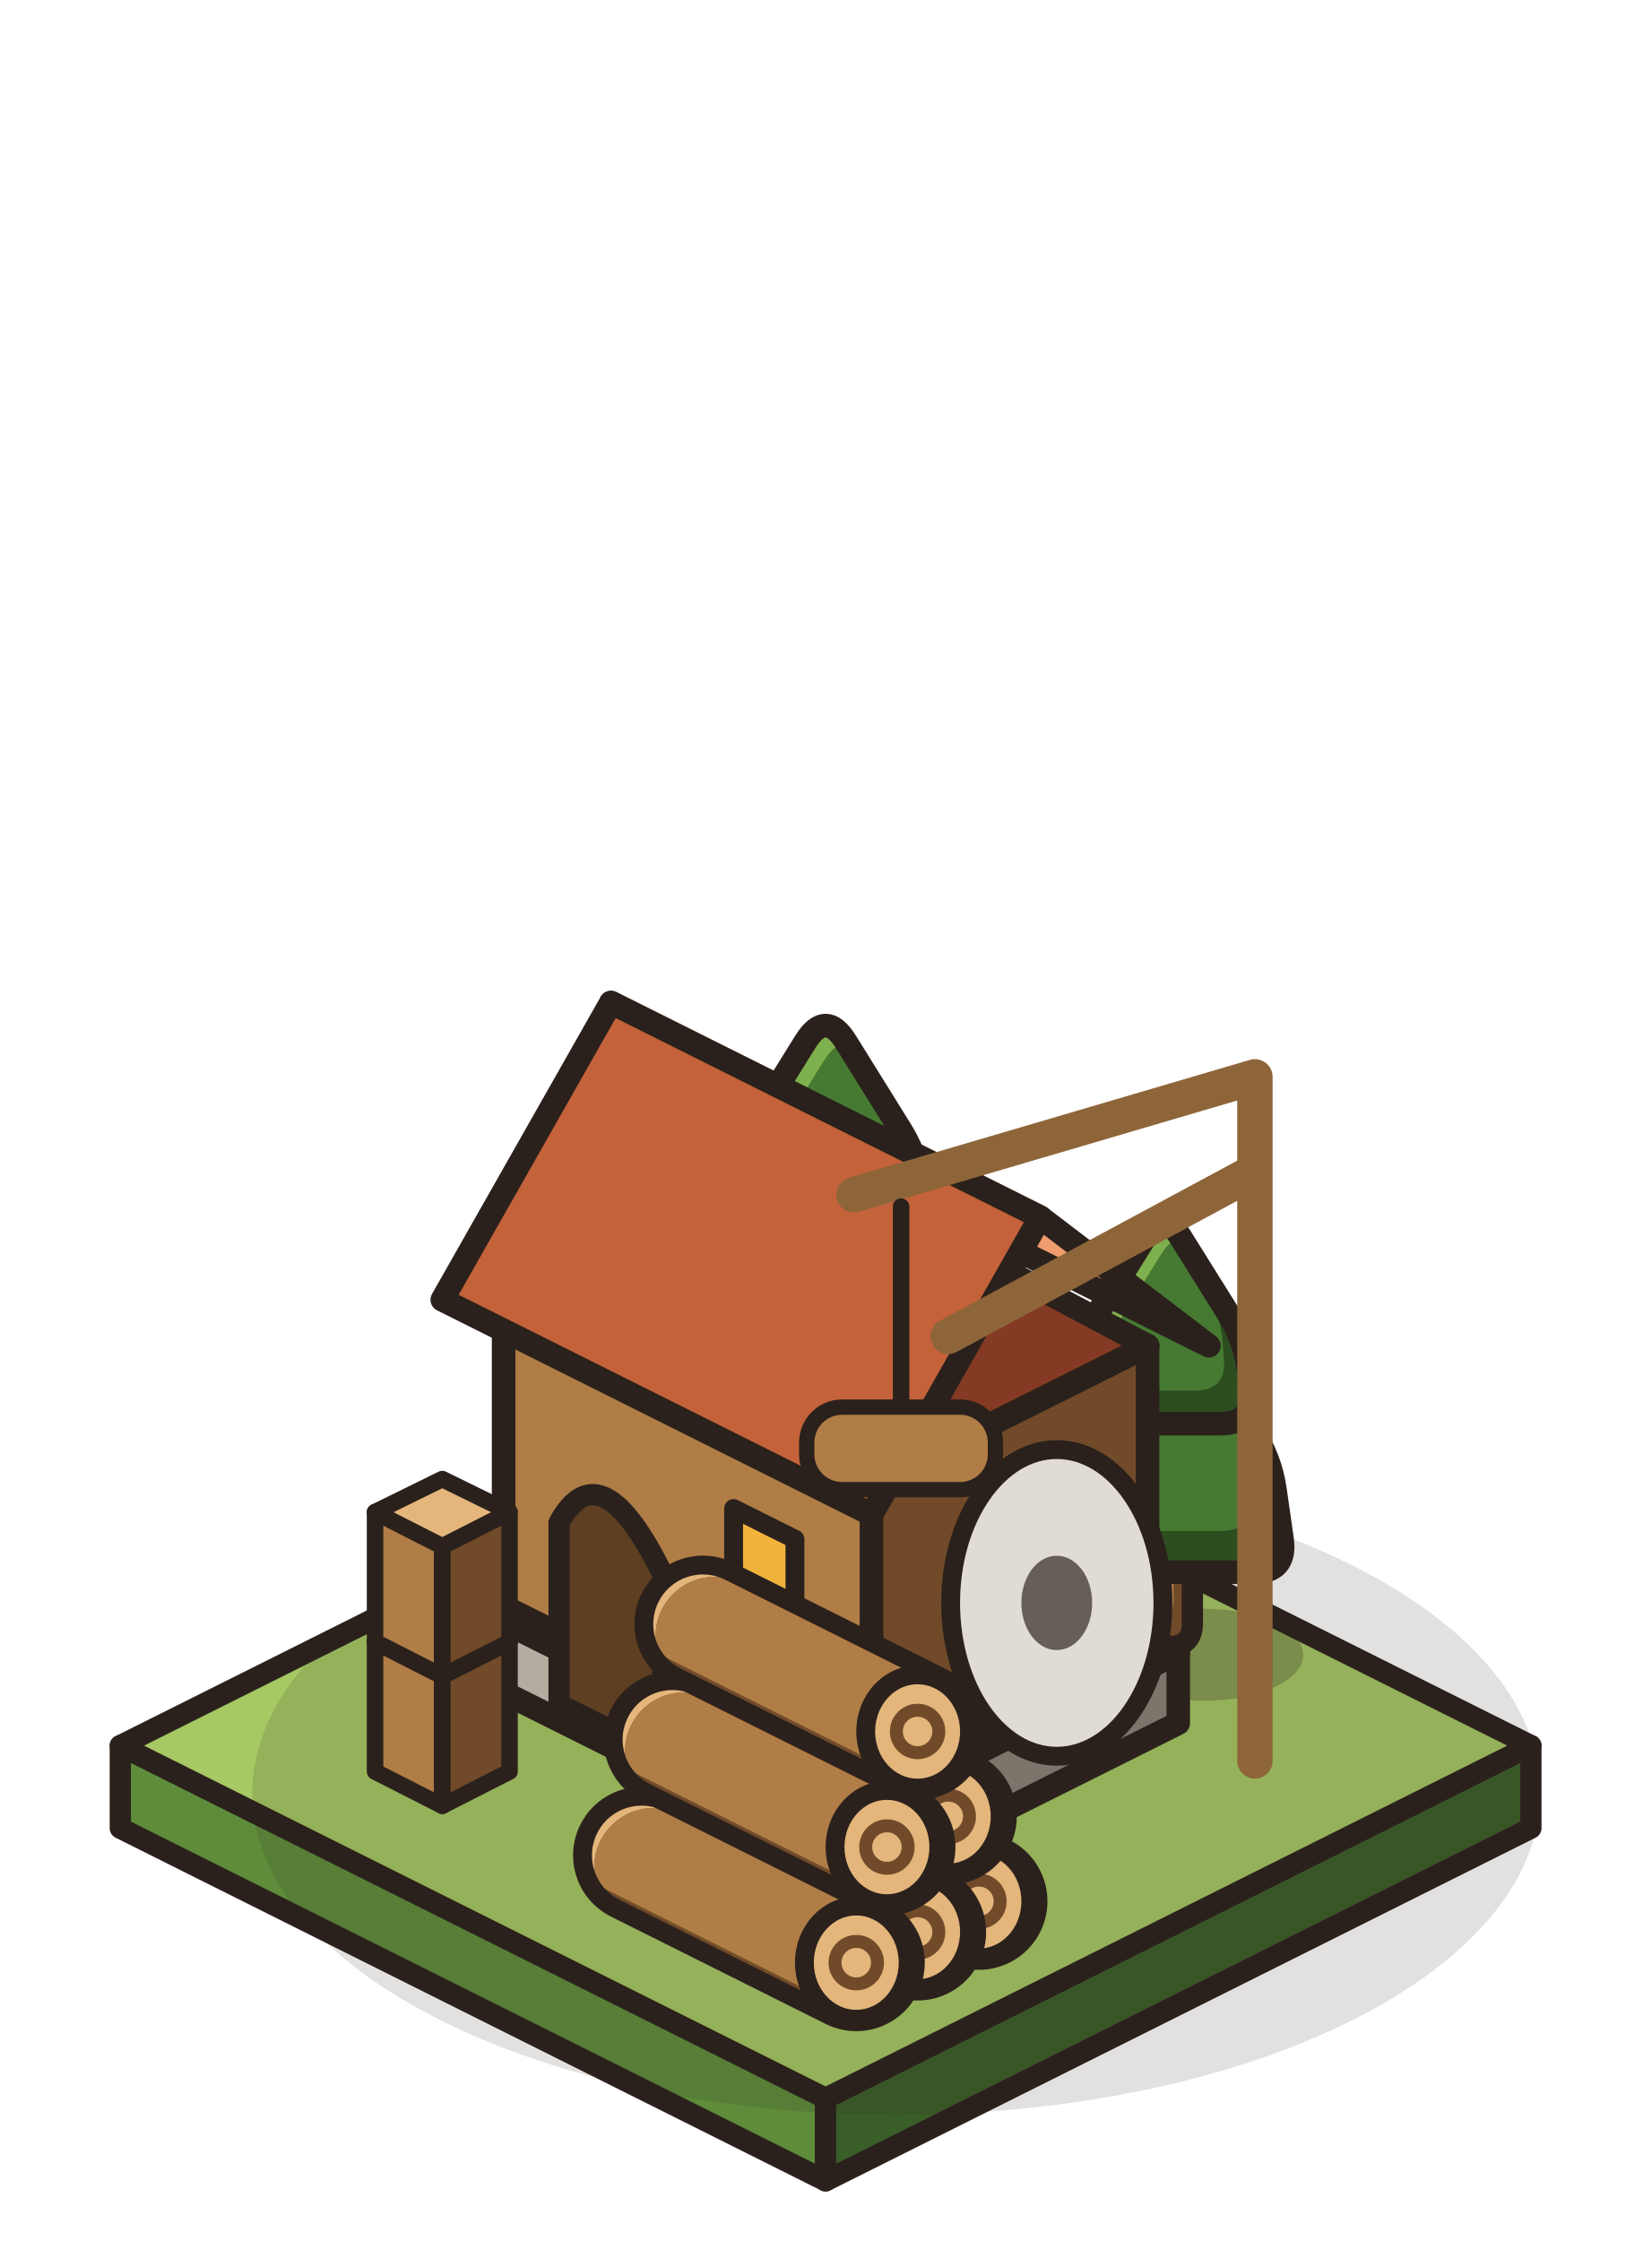
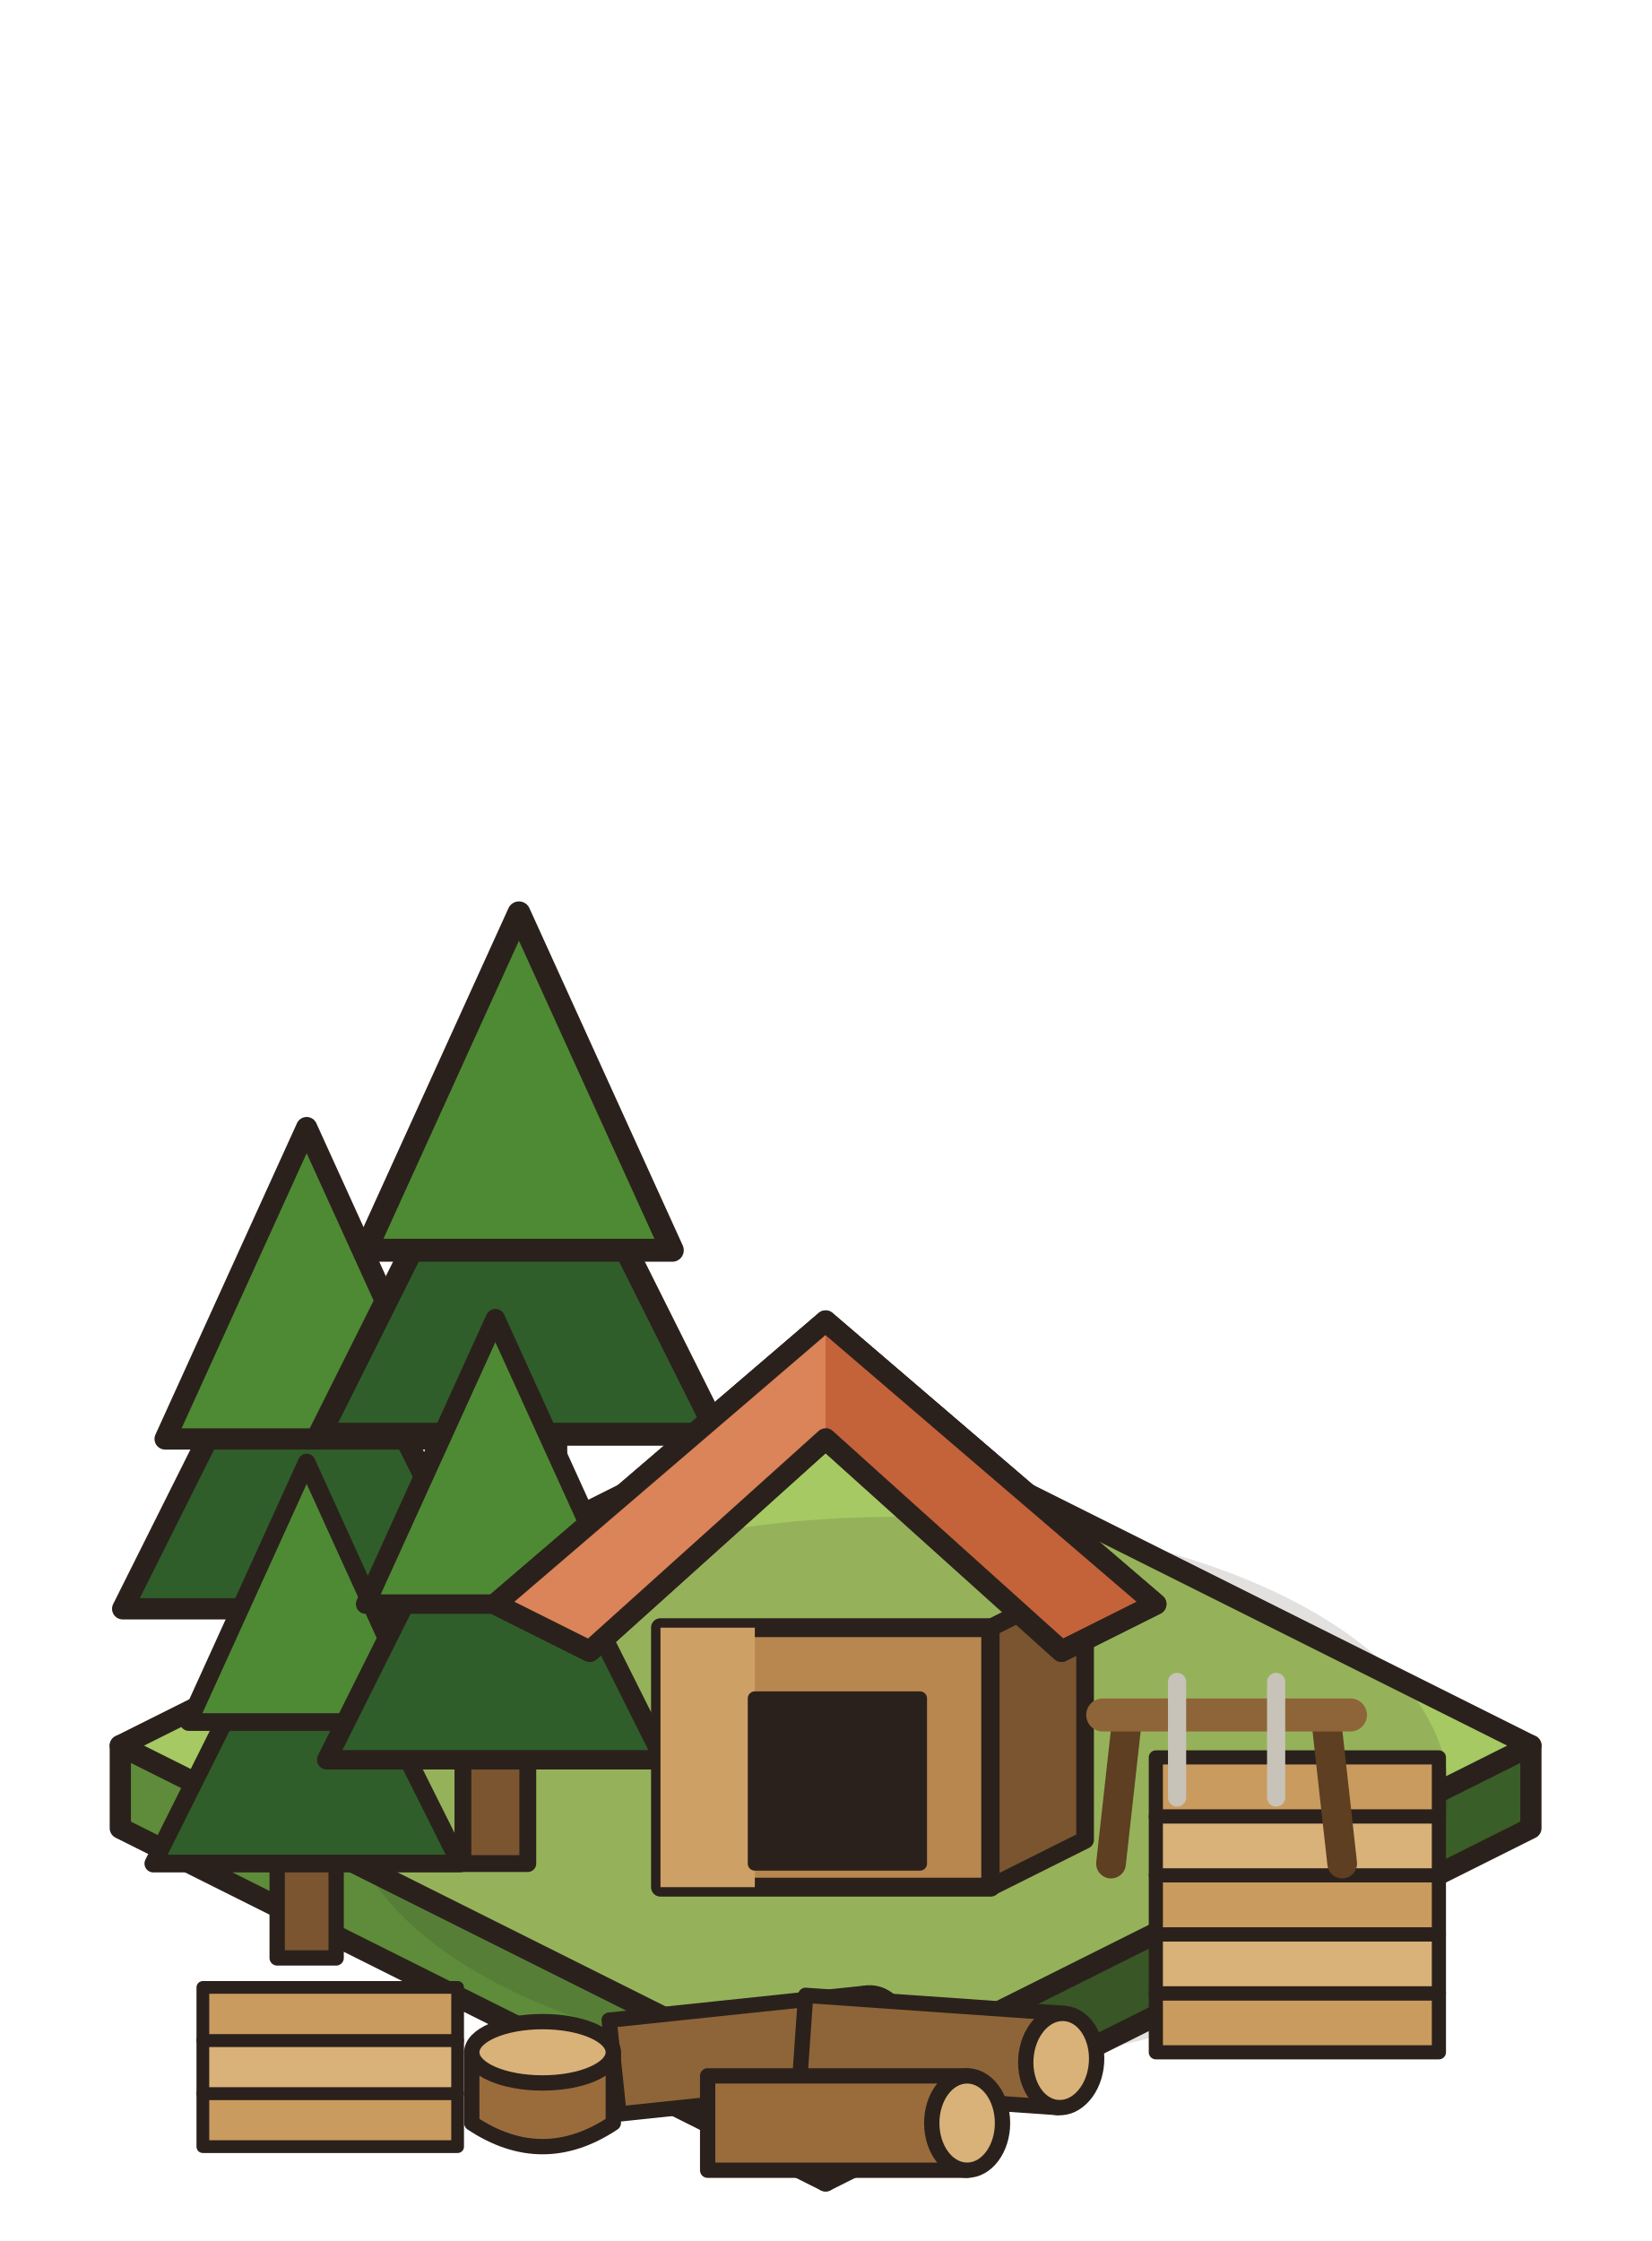
<svg xmlns="http://www.w3.org/2000/svg" viewBox="-70 -122 140 190" width="280" height="380">
  <path d="M-59.8 26L0 55.9L0 62.9L-59.8 33Z" fill="#5E8C3A" stroke="#2B211C" stroke-width="1.8" stroke-linejoin="round" />
  <path d="M59.8 26L0 55.9L0 62.9L59.8 33Z" fill="#3A5E27" stroke="#2B211C" stroke-width="1.8" stroke-linejoin="round" />
  <path d="M0 -3.9L59.8 26L0 55.9L-59.8 26Z" fill="#A6C964" stroke="#2B211C" stroke-width="1.8" stroke-linejoin="round" />
-   <ellipse cx="6" cy="30" rx="54.6" ry="27.3" fill="#2B211C" opacity="0.14" />
-   <ellipse cx="4" cy="6.8" rx="9.6" ry="4.4" fill="#2B211C" opacity="0.25" />
-   <defs>
-     <path id="lumber-camp-3-0" d="M-2.8 -0.8Q-2.8 -2.8 -0.8 -2.8L0.8 -2.8Q2.8 -2.8 2.8 -0.8L2.8 4Q2.8 6 0.8 6L-0.8 6Q-2.8 6 -2.8 4Z" />
-     <clipPath id="lumber-camp-3-1">
-       <use href="#lumber-camp-3-0" />
-     </clipPath>
-     <clipPath id="lumber-camp-3-2">
-       <use href="#lumber-camp-3-0" transform="translate(1 1)" />
-     </clipPath>
-   </defs>
-   <g clip-path="url(#lumber-camp-3-1)">
-     <use href="#lumber-camp-3-0" fill="#E4B67C" />
-     <use href="#lumber-camp-3-0" fill="#714B29" transform="translate(1 1)" />
-     <g clip-path="url(#lumber-camp-3-2)">
-       <use href="#lumber-camp-3-0" fill="#B07D46" transform="translate(-1.6 -2)" />
-     </g>
+   <ellipse cx="6" cy="30" rx="46.8" ry="23.4" fill="#2B211C" opacity="0.14" />
+   <g transform="translate(-44 24) scale(1.2)">
+     <path d="M-2.5 0L-2.5 -10L2.5 -10L2.5 0Z" fill="#7A5530" stroke="#2B211C" stroke-width="1.3" stroke-linejoin="round" />
+     <path d="M-13 -8L0 -34L13 -8Z" fill="#2F5E2A" stroke="#2B211C" stroke-width="1.5" stroke-linejoin="round" />
+     <path d="M-10 -20L0 -42L10 -20Z" fill="#4E8A34" stroke="#2B211C" stroke-width="1.5" stroke-linejoin="round" />
  </g>
-   <use href="#lumber-camp-3-0" fill="none" stroke="#2B211C" stroke-width="1.8" stroke-linejoin="round" />
-   <defs>
-     <path id="lumber-camp-3-3" d="M-1.9 -24.2Q0 -26.8 1.9 -24.2L8.5 -15Q10.4 -12.4 10.9 -9.2L11.5 -4.4Q12 -1.2 8.8 -1.2L-8.8 -1.2Q-12 -1.2 -11.5 -4.4L-10.9 -9.2Q-10.4 -12.4 -8.5 -15Z" />
-     <clipPath id="lumber-camp-3-4">
-       <use href="#lumber-camp-3-3" />
-     </clipPath>
-     <clipPath id="lumber-camp-3-5">
-       <use href="#lumber-camp-3-3" transform="translate(2 2)" />
-     </clipPath>
-   </defs>
-   <g clip-path="url(#lumber-camp-3-4)">
-     <use href="#lumber-camp-3-3" fill="#7FB04E" />
-     <use href="#lumber-camp-3-3" fill="#2C4E1F" transform="translate(2 2)" />
-     <g clip-path="url(#lumber-camp-3-5)">
-       <use href="#lumber-camp-3-3" fill="#467A32" transform="translate(-3.2 -4)" />
-     </g>
+   <g transform="translate(-26 10) scale(1.3)">
+     <path d="M-2.5 0L-2.5 -10L2.5 -10L2.5 0Z" fill="#7A5530" stroke="#2B211C" stroke-width="1.3" stroke-linejoin="round" />
+     <path d="M-13 -8L0 -34L13 -8Z" fill="#2F5E2A" stroke="#2B211C" stroke-width="1.5" stroke-linejoin="round" />
+     <path d="M-10 -20L0 -42L10 -20Z" fill="#4E8A34" stroke="#2B211C" stroke-width="1.5" stroke-linejoin="round" />
  </g>
-   <use href="#lumber-camp-3-3" fill="none" stroke="#2B211C" stroke-width="2" stroke-linejoin="round" />
-   <defs>
-     <path id="lumber-camp-3-6" d="M-1.7 -33.7Q0 -36.4 1.7 -33.7L6.3 -26.3Q8 -23.6 8.3 -20.4L8.5 -18.8Q8.8 -15.6 5.6 -15.6L-5.6 -15.6Q-8.8 -15.6 -8.5 -18.8L-8.3 -20.4Q-8 -23.6 -6.3 -26.3Z" />
-     <clipPath id="lumber-camp-3-7">
-       <use href="#lumber-camp-3-6" />
-     </clipPath>
-     <clipPath id="lumber-camp-3-8">
-       <use href="#lumber-camp-3-6" transform="translate(1.6 1.6)" />
-     </clipPath>
-   </defs>
-   <g clip-path="url(#lumber-camp-3-7)">
-     <use href="#lumber-camp-3-6" fill="#7FB04E" />
-     <use href="#lumber-camp-3-6" fill="#2C4E1F" transform="translate(1.6 1.6)" />
-     <g clip-path="url(#lumber-camp-3-8)">
-       <use href="#lumber-camp-3-6" fill="#467A32" transform="translate(-2.56 -3.2)" />
-     </g>
+   <g transform="translate(-44 44)">
+     <path d="M-2.5 0L-2.5 -10L2.5 -10L2.5 0Z" fill="#7A5530" stroke="#2B211C" stroke-width="1.3" stroke-linejoin="round" />
+     <path d="M-13 -8L0 -34L13 -8Z" fill="#2F5E2A" stroke="#2B211C" stroke-width="1.5" stroke-linejoin="round" />
+     <path d="M-10 -20L0 -42L10 -20Z" fill="#4E8A34" stroke="#2B211C" stroke-width="1.5" stroke-linejoin="round" />
  </g>
-   <use href="#lumber-camp-3-6" fill="none" stroke="#2B211C" stroke-width="2" stroke-linejoin="round" />
-   <ellipse cx="32.1" cy="18.3" rx="8.4" ry="3.9" fill="#2B211C" opacity="0.25" />
-   <defs>
-     <path id="lumber-camp-3-9" d="M26.2 11.9Q26.2 9.9 28.2 9.9L29.1 9.9Q31.1 9.9 31.1 11.9L31.1 15.6Q31.1 17.6 29.1 17.6L28.2 17.6Q26.2 17.6 26.2 15.6Z" />
-     <clipPath id="lumber-camp-3-a">
-       <use href="#lumber-camp-3-9" />
-     </clipPath>
-     <clipPath id="lumber-camp-3-b">
-       <use href="#lumber-camp-3-9" transform="translate(1 1)" />
-     </clipPath>
-   </defs>
-   <g clip-path="url(#lumber-camp-3-a)">
-     <use href="#lumber-camp-3-9" fill="#E4B67C" />
-     <use href="#lumber-camp-3-9" fill="#714B29" transform="translate(1 1)" />
-     <g clip-path="url(#lumber-camp-3-b)">
-       <use href="#lumber-camp-3-9" fill="#B07D46" transform="translate(-1.6 -2)" />
-     </g>
+   <g transform="translate(-28 36) scale(1.1)">
+     <path d="M-2.5 0L-2.5 -10L2.5 -10L2.5 0Z" fill="#7A5530" stroke="#2B211C" stroke-width="1.3" stroke-linejoin="round" />
+     <path d="M-13 -8L0 -34L13 -8Z" fill="#2F5E2A" stroke="#2B211C" stroke-width="1.5" stroke-linejoin="round" />
+     <path d="M-10 -20L0 -42L10 -20Z" fill="#4E8A34" stroke="#2B211C" stroke-width="1.5" stroke-linejoin="round" />
  </g>
-   <use href="#lumber-camp-3-9" fill="none" stroke="#2B211C" stroke-width="1.8" stroke-linejoin="round" />
-   <defs>
-     <path id="lumber-camp-3-c" d="M27 -8.8Q28.6 -11.1 30.2 -8.8L36.1 -0.8Q37.7 1.5 38.1 4.3L38.7 8.5Q39.1 11.3 36.3 11.3L20.9 11.3Q18.1 11.3 18.5 8.5L19.1 4.3Q19.5 1.5 21.1 -0.8Z" />
-     <clipPath id="lumber-camp-3-d">
-       <use href="#lumber-camp-3-c" />
-     </clipPath>
-     <clipPath id="lumber-camp-3-e">
-       <use href="#lumber-camp-3-c" transform="translate(1.75 1.75)" />
-     </clipPath>
-   </defs>
-   <g clip-path="url(#lumber-camp-3-d)">
-     <use href="#lumber-camp-3-c" fill="#7FB04E" />
-     <use href="#lumber-camp-3-c" fill="#2C4E1F" transform="translate(1.75 1.75)" />
-     <g clip-path="url(#lumber-camp-3-e)">
-       <use href="#lumber-camp-3-c" fill="#467A32" transform="translate(-2.8 -3.5)" />
-     </g>
+   <path d="M-14 38L-14 16L14 16L14 38Z" fill="#B8864F" stroke="#2B211C" stroke-width="1.6" stroke-linejoin="round" />
+   <path d="M14 38L14 16L22 12L22 34Z" fill="#7A5530" stroke="#2B211C" stroke-width="1.5" stroke-linejoin="round" />
+   <path d="M-14 38L-14 16L-6 16L-6 38Z" fill="#CDA066" />
+   <path d="M-6 36L-6 22L8 22L8 36Z" fill="#2B211C" stroke="#2B211C" stroke-width="1.2" stroke-linejoin="round" />
+   <path d="M-20 18L0 0L20 18L28 14L0 -10L-28 14Z" fill="#C4623A" stroke="#2B211C" stroke-width="1.8" stroke-linejoin="round" />
+   <path d="M-20 18L0 0L0 -10L-28 14Z" fill="#DB8359" />
+   <path d="M-28 14L0 -10L28 14L20 18L0 0L-20 18Z" fill="none" stroke="#2B211C" stroke-width="1.8" stroke-linejoin="round" />
+   <g transform="translate(-6 52) rotate(-6)">
+     <path d="M-12 -4L10 -4L10 4L-12 4Z" fill="#8E6539" stroke="#2B211C" stroke-width="1.3" stroke-linejoin="round" />
+     <ellipse cx="10" cy="0" rx="3" ry="4" fill="#D9B27A" stroke="#2B211C" stroke-width="1.3" />
  </g>
-   <use href="#lumber-camp-3-c" fill="none" stroke="#2B211C" stroke-width="2" stroke-linejoin="round" />
-   <defs>
-     <path id="lumber-camp-3-f" d="M27.1 -17.1Q28.6 -19.5 30.1 -17.1L34.1 -10.7Q35.6 -8.3 35.9 -5.5L36 -4.1Q36.3 -1.3 33.5 -1.3L23.7 -1.3Q20.9 -1.3 21.2 -4.1L21.3 -5.5Q21.6 -8.3 23.1 -10.7Z" />
-     <clipPath id="lumber-camp-3-g">
-       <use href="#lumber-camp-3-f" />
-     </clipPath>
-     <clipPath id="lumber-camp-3-h">
-       <use href="#lumber-camp-3-f" transform="translate(1.4 1.4)" />
-     </clipPath>
-   </defs>
-   <g clip-path="url(#lumber-camp-3-g)">
-     <use href="#lumber-camp-3-f" fill="#7FB04E" />
-     <use href="#lumber-camp-3-f" fill="#2C4E1F" transform="translate(1.4 1.4)" />
-     <g clip-path="url(#lumber-camp-3-h)">
-       <use href="#lumber-camp-3-f" fill="#467A32" transform="translate(-2.24 -2.8)" />
-     </g>
+   <g transform="translate(10 52) rotate(4)">
+     <path d="M-12 -4L10 -4L10 4L-12 4Z" fill="#8E6539" stroke="#2B211C" stroke-width="1.3" stroke-linejoin="round" />
+     <ellipse cx="10" cy="0" rx="3" ry="4" fill="#D9B27A" stroke="#2B211C" stroke-width="1.3" />
  </g>
-   <use href="#lumber-camp-3-f" fill="none" stroke="#2B211C" stroke-width="2" stroke-linejoin="round" />
-   <path d="M-29.9 14.2L3.9 31.1L3.9 37.1L-29.9 20.2Z" fill="#B3ACA0" stroke="#2B211C" stroke-width="2" stroke-linejoin="round" />
-   <path d="M29.9 18.1L3.9 31.1L3.9 37.1L29.9 24.1Z" fill="#7C756B" stroke="#2B211C" stroke-width="2" stroke-linejoin="round" />
-   <path d="M-3.9 1.2L29.9 18.1L3.9 31.1L-29.9 14.2Z" fill="#E3DED3" stroke="#2B211C" stroke-width="2" stroke-linejoin="round" />
-   <path d="M-27.3 -11.8L3.9 3.8L3.9 29.8L-27.3 14.2Z" fill="#B07D46" stroke="#2B211C" stroke-width="2" stroke-linejoin="round" />
-   <path d="M27.3 -7.9L3.9 3.8L3.9 29.8L27.3 18.1Z" fill="#714B29" stroke="#2B211C" stroke-width="2" stroke-linejoin="round" />
-   <path d="M-3.9 -23.5L27.3 -7.9L3.9 3.8L-27.3 -11.8Z" fill="#E4B67C" stroke="#2B211C" stroke-width="2" stroke-linejoin="round" />
-   <path d="M-22.6 22.5L-22.6 7.1Q-19.1 0.7 -13.8 11.5L-13.8 26.9Z" fill="#5E3F22" stroke="#2B211C" stroke-width="1.8" stroke-linejoin="round" />
-   <path d="M-7.8 5.9L-2.6 8.5L-2.6 16.5L-7.8 13.9Z" fill="#F2B33D" stroke="#2B211C" stroke-width="1.6" stroke-linejoin="round" />
-   <path d="M27.3 -7.9L15.6 -14.1L3.9 3.8Z" fill="#843A23" stroke="#2B211C" stroke-width="2" stroke-linejoin="round" />
-   <path d="M-3.9 -26.1L32.5 -7.9L18.2 -18.8L-18.2 -37Z" fill="#EF9C6E" stroke="#2B211C" stroke-width="2" stroke-linejoin="round" />
-   <path d="M-18.2 -37L18.2 -18.8L3.9 6.4L-32.5 -11.8Z" fill="#C4623A" stroke="#2B211C" stroke-width="2" stroke-linejoin="round" />
-   <ellipse cx="19.6" cy="13.9" rx="9" ry="13" fill="#E0DCD3" stroke="#2B211C" stroke-width="1.6" stroke-linejoin="round" />
-   <ellipse cx="19.6" cy="13.9" rx="3" ry="4" fill="#665F57" />
-   <defs>
-     <path id="lumber-camp-3-i" d="M-7.4 34.6L10.8 43.7A5 5 0 0 0 15.2 34.7L-3 25.6A5 5 0 0 0 -7.4 34.6Z" />
-     <clipPath id="lumber-camp-3-j">
-       <use href="#lumber-camp-3-i" />
-     </clipPath>
-     <clipPath id="lumber-camp-3-k">
-       <use href="#lumber-camp-3-i" transform="translate(1 1)" />
-     </clipPath>
-   </defs>
-   <g clip-path="url(#lumber-camp-3-j)">
-     <use href="#lumber-camp-3-i" fill="#E4B67C" />
-     <use href="#lumber-camp-3-i" fill="#714B29" transform="translate(1 1)" />
-     <g clip-path="url(#lumber-camp-3-k)">
-       <use href="#lumber-camp-3-i" fill="#B07D46" transform="translate(-1.6 -2)" />
-     </g>
+   <g transform="translate(2 58)">
+     <path d="M-12 -4L10 -4L10 4L-12 4Z" fill="#9A6C3C" stroke="#2B211C" stroke-width="1.3" stroke-linejoin="round" />
+     <ellipse cx="10" cy="0" rx="3" ry="4" fill="#D9B27A" stroke="#2B211C" stroke-width="1.3" />
  </g>
-   <use href="#lumber-camp-3-i" fill="none" stroke="#2B211C" stroke-width="1.6" stroke-linejoin="round" />
-   <ellipse cx="13" cy="39.2" rx="4.4" ry="4.8" fill="#E4B67C" stroke="#2B211C" stroke-width="1.6" />
-   <circle cx="13" cy="39.2" r="1.8" fill="none" stroke="#714B29" stroke-width="1.1" />
-   <defs>
-     <path id="lumber-camp-3-l" d="M-12.6 37.2L5.6 46.3A5 5 0 0 0 10 37.3L-8.2 28.2A5 5 0 0 0 -12.6 37.2Z" />
-     <clipPath id="lumber-camp-3-m">
-       <use href="#lumber-camp-3-l" />
-     </clipPath>
-     <clipPath id="lumber-camp-3-n">
-       <use href="#lumber-camp-3-l" transform="translate(1 1)" />
-     </clipPath>
-   </defs>
-   <g clip-path="url(#lumber-camp-3-m)">
-     <use href="#lumber-camp-3-l" fill="#E4B67C" />
-     <use href="#lumber-camp-3-l" fill="#714B29" transform="translate(1 1)" />
-     <g clip-path="url(#lumber-camp-3-n)">
-       <use href="#lumber-camp-3-l" fill="#B07D46" transform="translate(-1.6 -2)" />
-     </g>
+   <g transform="translate(-24 58)">
+     <path d="M-6 0L-6 -6Q0 -9 6 -6L6 0Q0 4 -6 0Z" fill="#9A6C3C" stroke="#2B211C" stroke-width="1.3" stroke-linejoin="round" />
+     <ellipse cx="0" cy="-6" rx="6" ry="2.6" fill="#D9B27A" stroke="#2B211C" stroke-width="1.3" />
  </g>
-   <use href="#lumber-camp-3-l" fill="none" stroke="#2B211C" stroke-width="1.6" stroke-linejoin="round" />
-   <ellipse cx="7.8" cy="41.8" rx="4.4" ry="4.8" fill="#E4B67C" stroke="#2B211C" stroke-width="1.6" />
-   <circle cx="7.8" cy="41.8" r="1.8" fill="none" stroke="#714B29" stroke-width="1.1" />
-   <defs>
-     <path id="lumber-camp-3-o" d="M-17.8 39.8L0.4 48.9A5 5 0 0 0 4.8 39.9L-13.4 30.8A5 5 0 0 0 -17.8 39.8Z" />
-     <clipPath id="lumber-camp-3-p">
-       <use href="#lumber-camp-3-o" />
-     </clipPath>
-     <clipPath id="lumber-camp-3-q">
-       <use href="#lumber-camp-3-o" transform="translate(1 1)" />
-     </clipPath>
-   </defs>
-   <g clip-path="url(#lumber-camp-3-p)">
-     <use href="#lumber-camp-3-o" fill="#E4B67C" />
-     <use href="#lumber-camp-3-o" fill="#714B29" transform="translate(1 1)" />
-     <g clip-path="url(#lumber-camp-3-q)">
-       <use href="#lumber-camp-3-o" fill="#B07D46" transform="translate(-1.6 -2)" />
-     </g>
+   <g transform="translate(40 52)">
+     <path d="M-12 0L12 0L12 -5L-12 -5Z" fill="#C99B5E" stroke="#2B211C" stroke-width="1.2" stroke-linejoin="round" />
+     <path d="M-12 -5L12 -5L12 -10L-12 -10Z" fill="#D9B27A" stroke="#2B211C" stroke-width="1.2" stroke-linejoin="round" />
+     <path d="M-12 -10L12 -10L12 -15L-12 -15Z" fill="#C99B5E" stroke="#2B211C" stroke-width="1.2" stroke-linejoin="round" />
+     <path d="M-12 -15L12 -15L12 -20L-12 -20Z" fill="#D9B27A" stroke="#2B211C" stroke-width="1.2" stroke-linejoin="round" />
+     <path d="M-12 -20L12 -20L12 -25L-12 -25Z" fill="#C99B5E" stroke="#2B211C" stroke-width="1.2" stroke-linejoin="round" />
  </g>
-   <use href="#lumber-camp-3-o" fill="none" stroke="#2B211C" stroke-width="1.6" stroke-linejoin="round" />
-   <ellipse cx="2.6" cy="44.4" rx="4.4" ry="4.8" fill="#E4B67C" stroke="#2B211C" stroke-width="1.6" />
-   <circle cx="2.6" cy="44.4" r="1.8" fill="none" stroke="#714B29" stroke-width="1.1" />
-   <defs>
-     <path id="lumber-camp-3-r" d="M-10 27.4L8.2 36.5A5 5 0 0 0 12.6 27.5L-5.6 18.4A5 5 0 0 0 -10 27.4Z" />
-     <clipPath id="lumber-camp-3-s">
-       <use href="#lumber-camp-3-r" />
-     </clipPath>
-     <clipPath id="lumber-camp-3-t">
-       <use href="#lumber-camp-3-r" transform="translate(1 1)" />
-     </clipPath>
-   </defs>
-   <g clip-path="url(#lumber-camp-3-s)">
-     <use href="#lumber-camp-3-r" fill="#E4B67C" />
-     <use href="#lumber-camp-3-r" fill="#714B29" transform="translate(1 1)" />
-     <g clip-path="url(#lumber-camp-3-t)">
-       <use href="#lumber-camp-3-r" fill="#B07D46" transform="translate(-1.6 -2)" />
-     </g>
+   <g transform="translate(-42 60) scale(0.9)">
+     <path d="M-12 0L12 0L12 -5L-12 -5Z" fill="#C99B5E" stroke="#2B211C" stroke-width="1.2" stroke-linejoin="round" />
+     <path d="M-12 -5L12 -5L12 -10L-12 -10Z" fill="#D9B27A" stroke="#2B211C" stroke-width="1.2" stroke-linejoin="round" />
+     <path d="M-12 -10L12 -10L12 -15L-12 -15Z" fill="#C99B5E" stroke="#2B211C" stroke-width="1.2" stroke-linejoin="round" />
  </g>
-   <use href="#lumber-camp-3-r" fill="none" stroke="#2B211C" stroke-width="1.6" stroke-linejoin="round" />
-   <ellipse cx="10.4" cy="32" rx="4.4" ry="4.8" fill="#E4B67C" stroke="#2B211C" stroke-width="1.6" />
-   <circle cx="10.4" cy="32" r="1.8" fill="none" stroke="#714B29" stroke-width="1.1" />
-   <defs>
-     <path id="lumber-camp-3-u" d="M-15.2 30L3 39.1A5 5 0 0 0 7.4 30.1L-10.8 21A5 5 0 0 0 -15.2 30Z" />
-     <clipPath id="lumber-camp-3-v">
-       <use href="#lumber-camp-3-u" />
-     </clipPath>
-     <clipPath id="lumber-camp-3-w">
-       <use href="#lumber-camp-3-u" transform="translate(1 1)" />
-     </clipPath>
-   </defs>
-   <g clip-path="url(#lumber-camp-3-v)">
-     <use href="#lumber-camp-3-u" fill="#E4B67C" />
-     <use href="#lumber-camp-3-u" fill="#714B29" transform="translate(1 1)" />
-     <g clip-path="url(#lumber-camp-3-w)">
-       <use href="#lumber-camp-3-u" fill="#B07D46" transform="translate(-1.6 -2)" />
-     </g>
+   <g transform="translate(34 36) scale(0.7)">
+     <path d="M-14 0L-12 -18M14 0L12 -18" fill="none" stroke="#5E3F22" stroke-width="3.6" stroke-linecap="round" />
+     <path d="M-15 -18L15 -18" fill="none" stroke="#8E6539" stroke-width="4" stroke-linecap="round" />
+     <path d="M-6 -22L-6 -8M6 -22L6 -8" fill="none" stroke="#C8C3B8" stroke-width="2.2" stroke-linecap="round" />
  </g>
-   <use href="#lumber-camp-3-u" fill="none" stroke="#2B211C" stroke-width="1.6" stroke-linejoin="round" />
-   <ellipse cx="5.2" cy="34.6" rx="4.4" ry="4.8" fill="#E4B67C" stroke="#2B211C" stroke-width="1.6" />
-   <circle cx="5.2" cy="34.6" r="1.8" fill="none" stroke="#714B29" stroke-width="1.1" />
-   <defs>
-     <path id="lumber-camp-3-x" d="M-12.6 20.2L5.6 29.3A5 5 0 0 0 10 20.3L-8.2 11.2A5 5 0 0 0 -12.6 20.2Z" />
-     <clipPath id="lumber-camp-3-y">
-       <use href="#lumber-camp-3-x" />
-     </clipPath>
-     <clipPath id="lumber-camp-3-z">
-       <use href="#lumber-camp-3-x" transform="translate(1 1)" />
-     </clipPath>
-   </defs>
-   <g clip-path="url(#lumber-camp-3-y)">
-     <use href="#lumber-camp-3-x" fill="#E4B67C" />
-     <use href="#lumber-camp-3-x" fill="#714B29" transform="translate(1 1)" />
-     <g clip-path="url(#lumber-camp-3-z)">
-       <use href="#lumber-camp-3-x" fill="#B07D46" transform="translate(-1.6 -2)" />
-     </g>
-   </g>
-   <use href="#lumber-camp-3-x" fill="none" stroke="#2B211C" stroke-width="1.6" stroke-linejoin="round" />
-   <ellipse cx="7.8" cy="24.8" rx="4.4" ry="4.8" fill="#E4B67C" stroke="#2B211C" stroke-width="1.6" />
-   <circle cx="7.8" cy="24.8" r="1.8" fill="none" stroke="#714B29" stroke-width="1.1" />
-   <path d="M-38.2 17.2L-32.5 20.1L-32.5 31.1L-38.2 28.2Z" fill="#B07D46" stroke="#2B211C" stroke-width="1.4" stroke-linejoin="round" />
-   <path d="M-26.8 17.2L-32.5 20.1L-32.5 31.1L-26.8 28.2Z" fill="#714B29" stroke="#2B211C" stroke-width="1.4" stroke-linejoin="round" />
-   <path d="M-32.5 14.4L-26.8 17.2L-32.5 20.1L-38.2 17.2Z" fill="#E4B67C" stroke="#2B211C" stroke-width="1.4" stroke-linejoin="round" />
-   <path d="M-38.2 6.2L-32.5 9.1L-32.5 20.1L-38.2 17.2Z" fill="#B07D46" stroke="#2B211C" stroke-width="1.4" stroke-linejoin="round" />
-   <path d="M-26.8 6.2L-32.5 9.1L-32.5 20.1L-26.8 17.2Z" fill="#714B29" stroke="#2B211C" stroke-width="1.4" stroke-linejoin="round" />
-   <path d="M-32.5 3.4L-26.8 6.2L-32.5 9.1L-38.2 6.2Z" fill="#E4B67C" stroke="#2B211C" stroke-width="1.4" stroke-linejoin="round" />
-   <path d="M36.4 27.3l0 -58l-34 10M36.4 -22.7l-26 14" fill="none" stroke="#8E6539" stroke-width="3" stroke-linecap="round" stroke-linejoin="round" />
-   <path d="M6.4 -19.7l0 18" fill="none" stroke="#2B211C" stroke-width="1.4" stroke-linecap="round" stroke-linejoin="round" />
-   <rect x="-1.6" y="-2.7" width="16" height="7" rx="3" fill="#B07D46" stroke="#2B211C" stroke-width="1.3" stroke-linejoin="round" />
</svg>
